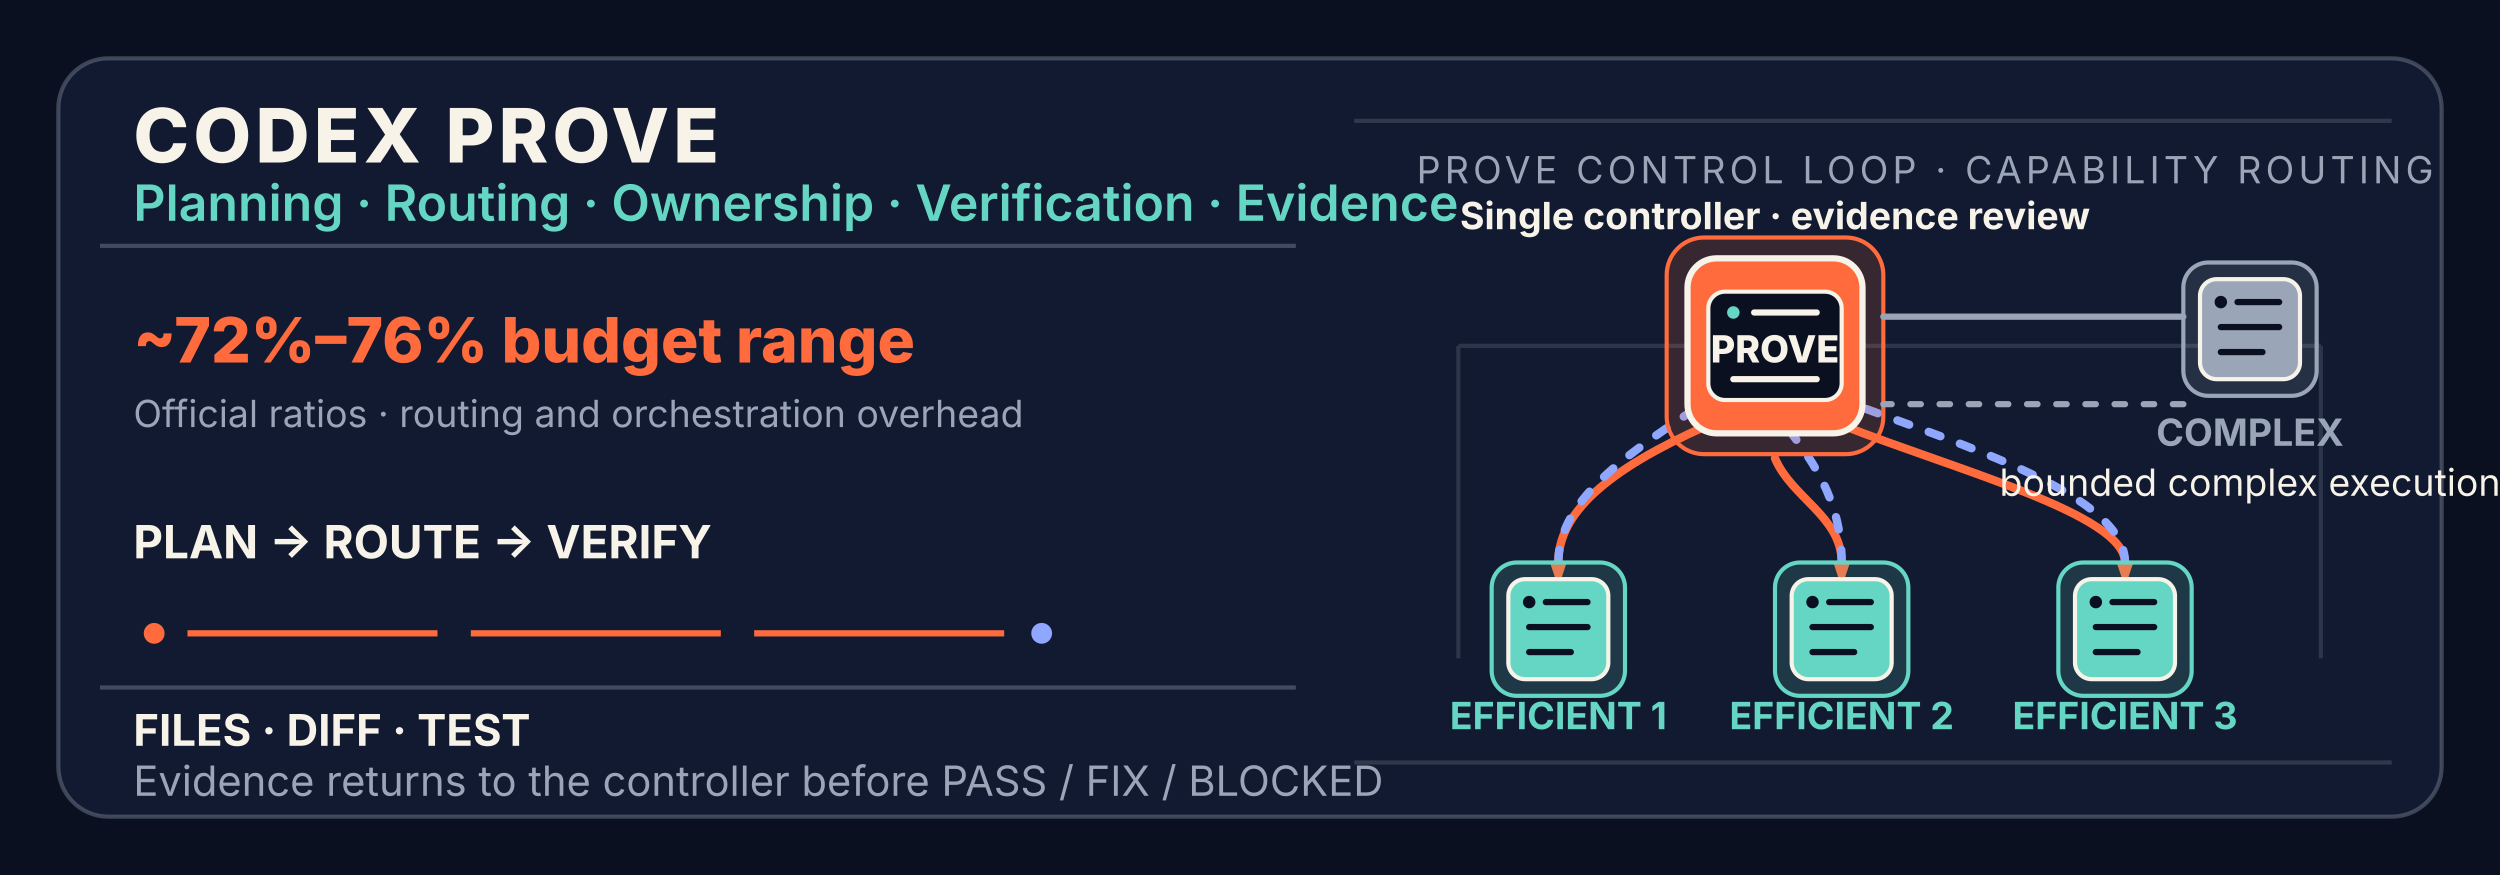
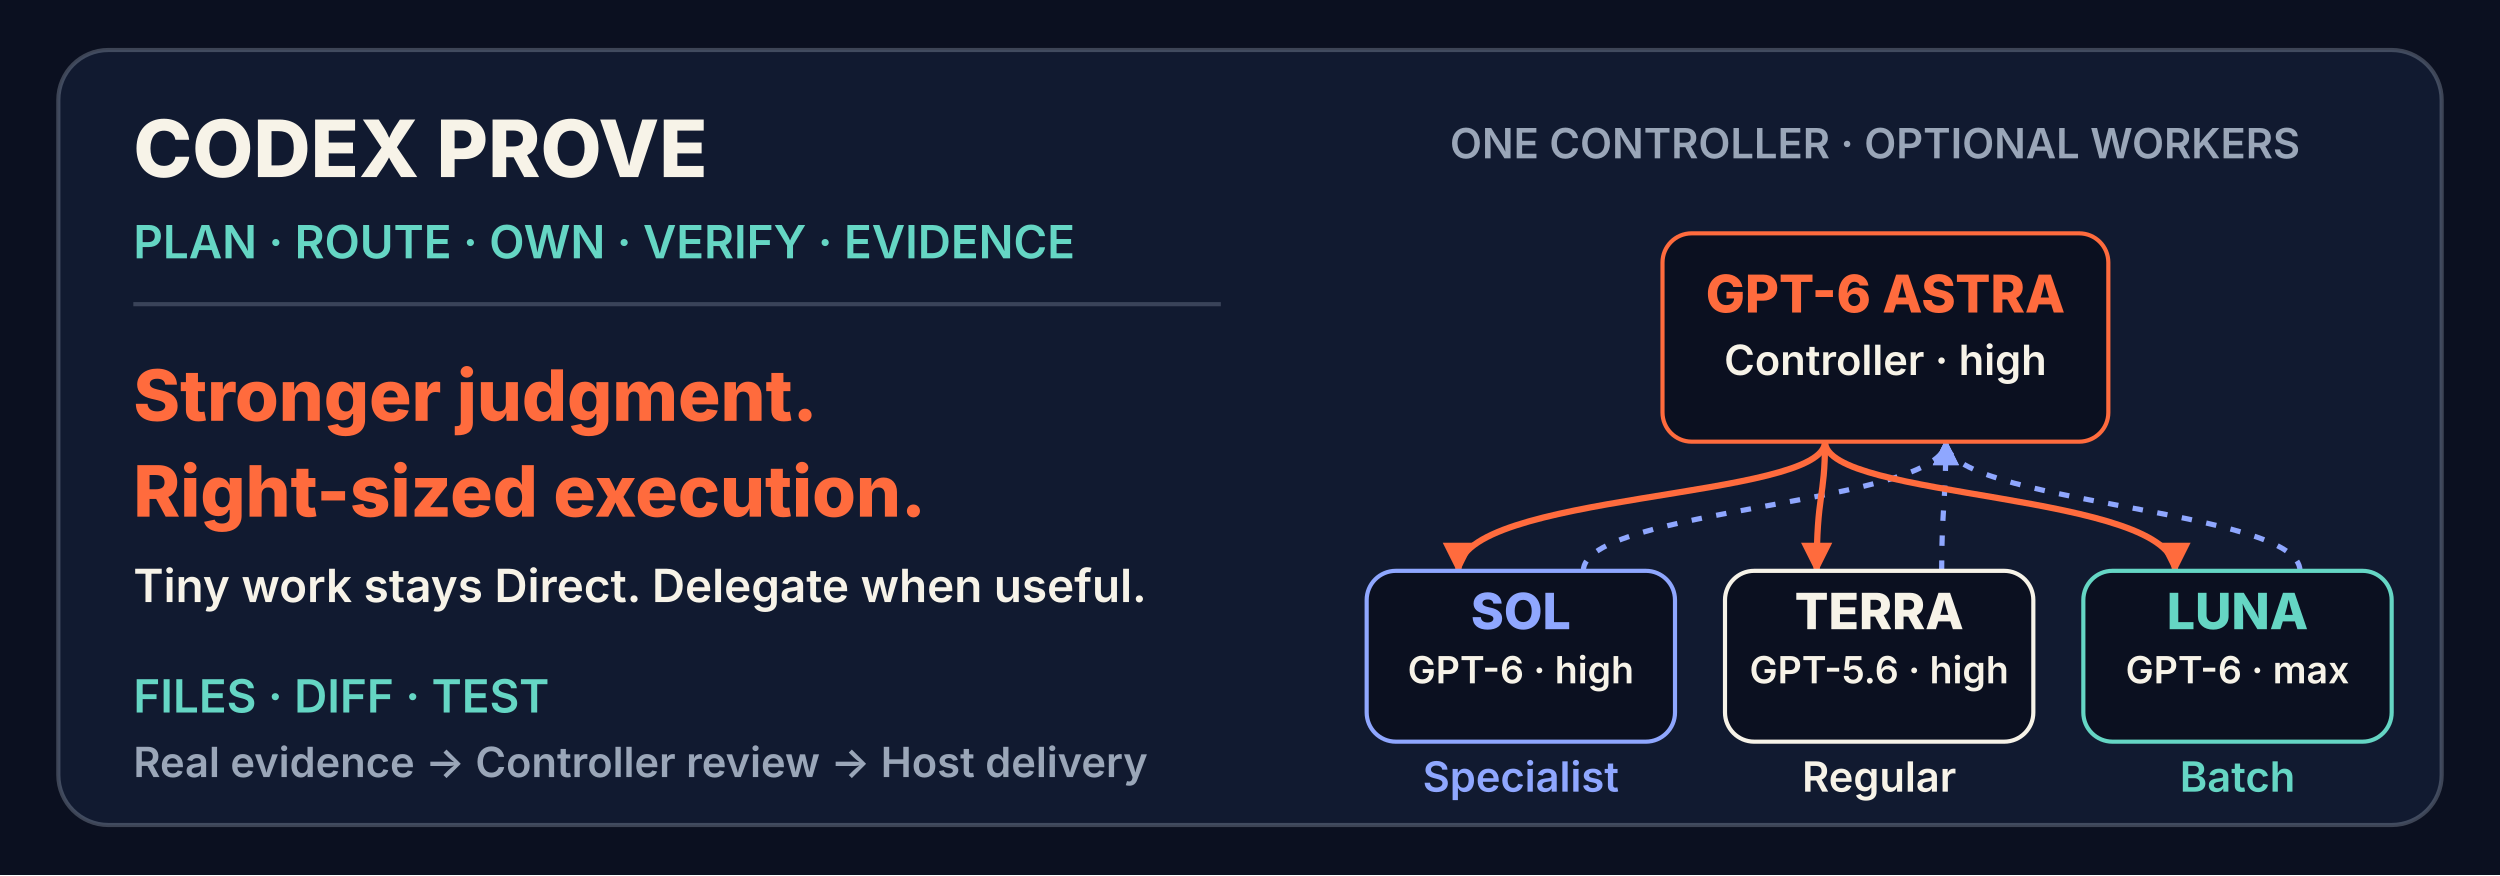
<svg xmlns="http://www.w3.org/2000/svg" viewBox="0 0 1200 420" font-family="-apple-system, BlinkMacSystemFont, 'Segoe UI', 'PingFang SC', sans-serif" font-size="18">
+   <defs>
+     <marker id="task-arrow" viewBox="0 0 10 10" refX="9" refY="5" markerWidth="5" markerHeight="5" orient="auto">
+       <path d="M0 0L10 5L0 10Z" fill="#FF6B3D" />
+     </marker>
+     <marker id="evidence-arrow" viewBox="0 0 10 10" refX="9" refY="5" markerWidth="5" markerHeight="5" orient="auto">
+       <path d="M0 0L10 5L0 10Z" fill="#8FA7FF" />
+     </marker>
+   </defs>
  <rect width="1200" height="420" fill="#0B1020" />
-   <rect x="28" y="28" width="1144" height="364" rx="24" fill="#111A30" stroke="#9AA6B8" stroke-opacity="0.35" stroke-width="2" />
-   <path d="M48 118H622M48 330H622" fill="none" stroke="#9AA6B8" stroke-opacity="0.35" stroke-width="2" />
-   <path d="M650 58H1148M650 366H1148" fill="none" stroke="#9AA6B8" stroke-opacity="0.22" stroke-width="2" />
-   <text x="64" y="78" fill="#F7F3E8" font-size="36" font-weight="800" letter-spacing="2">CODEX PROVE</text>
-   <text x="64" y="106" fill="#65D6C4" font-size="24" font-weight="600">Planning · Routing · Ownership · Verification · Evidence</text>
-   <text x="64" y="174" fill="#FF6B3D" font-size="30" font-weight="800">~72%–76% budget range</text>
-   <text x="64" y="205" fill="#9AA6B8" font-size="18">Official ratios · routing and orchestration overhead</text>
-   <text x="64" y="268" fill="#F7F3E8" font-size="22" font-weight="700">PLAN → ROUTE → VERIFY</text>
-   <circle cx="74" cy="304" r="5" fill="#FF6B3D" />
-   <path d="M90 304H210M226 304H346M362 304H482" fill="none" stroke="#FF6B3D" stroke-width="3" />
-   <circle cx="500" cy="304" r="5" fill="#8FA7FF" />
-   <text x="64" y="358" fill="#F7F3E8" font-size="21" font-weight="700">FILES · DIFF · TEST</text>
-   <text x="64" y="382" fill="#9AA6B8" font-size="20">Evidence returns to the controller before PASS / FIX / BLOCKED</text>
-   <text x="680" y="88" fill="#9AA6B8" font-size="18" letter-spacing="2">PROVE CONTROL LOOP · CAPABILITY ROUTING</text>
-   <path d="M700 166H1114M700 166V316M1114 166V316" fill="none" stroke="#9AA6B8" stroke-opacity="0.2" stroke-width="2" />
-   <g fill="none" stroke="#FF6B3D" stroke-width="4" stroke-linecap="round">
-     <path id="task-path-1" data-flow="task" data-from="prove-controller" data-to="efficient-worker-1" d="M820 204C770 226 748 247 748 270" />
-     <path id="task-path-2" data-flow="task" data-from="prove-controller" data-to="efficient-worker-2" d="M852 220C860 239 884 248 884 270" />
-     <path id="task-path-3" data-flow="task" data-from="prove-controller" data-to="efficient-worker-3" d="M884 204C940 226 1020 247 1020 270" />
+   <rect x="28" y="24" width="1144" height="372" rx="24" fill="#111A30" stroke="#9AA6B8" stroke-opacity="0.35" stroke-width="2" />
+   <text x="64" y="85" text-anchor="start" fill="#F7F3E8" font-size="38" font-weight="800">CODEX PROVE</text>
+   <text x="64" y="124" text-anchor="start" fill="#65D6C4" font-size="22" font-weight="600">PLAN · ROUTE · OWN · VERIFY · EVIDENCE</text>
+   <path d="M64 146H586" stroke="#9AA6B8" stroke-opacity="0.3" stroke-width="2" />
+   <text x="64" y="202" text-anchor="start" fill="#FF6B3D" font-size="34" font-weight="800">Stronger judgment.</text>
+   <text x="64" y="248" text-anchor="start" fill="#FF6B3D" font-size="34" font-weight="800">Right-sized execution.</text>
+   <text x="64" y="289" text-anchor="start" fill="#F7F3E8" font-size="22" font-weight="600">Tiny work stays Direct. Delegate when useful.</text>
+   <text x="64" y="342" text-anchor="start" fill="#65D6C4" font-size="22" font-weight="600">FILES · DIFF · TEST</text>
+   <text x="64" y="373" text-anchor="start" fill="#9AA6B8" font-size="20" font-weight="600">Real evidence → Controller review → Host delivery</text>
+   <text x="900" y="76" text-anchor="middle" fill="#9AA6B8" font-size="20" font-weight="600">ONE CONTROLLER · OPTIONAL WORKERS</text>
+   <path id="task-path-1" data-flow="task" data-from="prove-controller" data-to="prove-specialist-worker" d="M876 212C876 240 700 236 700 274" fill="none" stroke="#FF6B3D" stroke-width="3" marker-end="url(#task-arrow)" />
+   <path id="evidence-path-1" data-flow="evidence" data-from="prove-specialist-worker" data-to="prove-controller" d="M760 274C760 244 934 242 934 212" fill="none" stroke="#8FA7FF" stroke-width="2.5" stroke-dasharray="5 7" marker-end="url(#evidence-arrow)" />
+   <path id="task-path-2" data-flow="task" data-from="prove-controller" data-to="prove-complex-worker" d="M876 212C876 240 872 236 872 274" fill="none" stroke="#FF6B3D" stroke-width="3" marker-end="url(#task-arrow)" />
+   <path id="evidence-path-2" data-flow="evidence" data-from="prove-complex-worker" data-to="prove-controller" d="M932 274C932 244 934 242 934 212" fill="none" stroke="#8FA7FF" stroke-width="2.5" stroke-dasharray="5 7" marker-end="url(#evidence-arrow)" />
+   <path id="task-path-3" data-flow="task" data-from="prove-controller" data-to="prove-efficient-worker" d="M876 212C876 240 1044 236 1044 274" fill="none" stroke="#FF6B3D" stroke-width="3" marker-end="url(#task-arrow)" />
+   <path id="evidence-path-3" data-flow="evidence" data-from="prove-efficient-worker" data-to="prove-controller" d="M1104 274C1104 244 934 242 934 212" fill="none" stroke="#8FA7FF" stroke-width="2.5" stroke-dasharray="5 7" marker-end="url(#evidence-arrow)" />
+   <g id="prove-controller" data-model="gpt-6-astra">
+     <rect x="798" y="112" width="214" height="100" rx="14" fill="#0B1020" stroke="#FF6B3D" stroke-width="2" />
+     <text x="905" y="150" text-anchor="middle" fill="#FF6B3D" font-size="25" font-weight="800">GPT-6 ASTRA</text>
+     <text x="905" y="180" text-anchor="middle" fill="#F7F3E8" font-size="20" font-weight="600">Controller · high</text>
  </g>
-   <g fill="none" stroke="#8FA7FF" stroke-width="4" stroke-dasharray="6 10" stroke-linecap="round">
-     <path id="evidence-path-1" data-flow="evidence" data-from="efficient-worker-1" data-to="prove-controller" d="M748 270C748 238 786 215 820 192" />
-     <path id="evidence-path-2" data-flow="evidence" data-from="efficient-worker-2" data-to="prove-controller" d="M884 270C884 240 870 220 852 198" />
-     <path id="evidence-path-3" data-flow="evidence" data-from="efficient-worker-3" data-to="prove-controller" d="M1020 270C1020 238 946 215 884 192" />
+   <g id="prove-specialist-worker" data-model="gpt-6-sol">
+     <rect x="656" y="274" width="148" height="82" rx="14" fill="#0B1020" stroke="#8FA7FF" stroke-width="2" />
+     <text x="730" y="302" text-anchor="middle" fill="#8FA7FF" font-size="24" font-weight="800">SOL</text>
+     <text x="730" y="328" text-anchor="middle" fill="#F7F3E8" font-size="18" font-weight="600">GPT-6 · high</text>
  </g>
-   <g fill="#FF6B3D">
-     <path d="M744 270L748 282L752 270Z" />
-     <path d="M880 270L884 282L888 270Z" />
-     <path d="M1016 270L1020 282L1024 270Z" />
+   <text x="730" y="380" text-anchor="middle" fill="#8FA7FF" font-size="20" font-weight="600">Specialist</text>
+   <g id="prove-complex-worker" data-model="gpt-5.6-terra">
+     <rect x="828" y="274" width="148" height="82" rx="14" fill="#0B1020" stroke="#F7F3E8" stroke-width="2" />
+     <text x="902" y="302" text-anchor="middle" fill="#F7F3E8" font-size="24" font-weight="800">TERRA</text>
+     <text x="902" y="328" text-anchor="middle" fill="#F7F3E8" font-size="18" font-weight="600">GPT-5.6 · high</text>
  </g>
-   <g fill="#8FA7FF">
-     <path d="M816 194L820 182L824 194Z" />
-     <path d="M848 200L852 188L856 200Z" />
-     <path d="M880 194L884 182L888 194Z" />
+   <text x="902" y="380" text-anchor="middle" fill="#F7F3E8" font-size="20" font-weight="600">Regular</text>
+   <g id="prove-efficient-worker" data-model="gpt-6-luna">
+     <rect x="1000" y="274" width="148" height="82" rx="14" fill="#0B1020" stroke="#65D6C4" stroke-width="2" />
+     <text x="1074" y="302" text-anchor="middle" fill="#65D6C4" font-size="24" font-weight="800">LUNA</text>
+     <text x="1074" y="328" text-anchor="middle" fill="#F7F3E8" font-size="18" font-weight="600">GPT-6 · max</text>
  </g>
-   <g id="prove-controller">
-     <rect x="800" y="114" width="104" height="104" rx="18" fill="#FF6B3D" fill-opacity="0.16" stroke="#FF6B3D" stroke-width="2" />
-     <rect x="810" y="124" width="84" height="84" rx="14" fill="#FF6B3D" stroke="#F7F3E8" stroke-width="3" />
-     <rect x="820" y="140" width="64" height="52" rx="8" fill="#0B1020" stroke="#F7F3E8" stroke-width="2" />
-     <circle cx="832" cy="150" r="3" fill="#65D6C4" />
-     <path d="M842 150H872M832 182H872" stroke="#F7F3E8" stroke-width="3" stroke-linecap="round" />
-     <text x="852" y="174" text-anchor="middle" fill="#F7F3E8" font-size="18" font-weight="800">PROVE</text>
-   </g>
-   <text x="852" y="110" text-anchor="middle" fill="#F7F3E8" font-size="18" font-weight="700">Single controller · evidence review</text>
-   <g fill="none" stroke="#9AA6B8" stroke-width="3" stroke-linecap="round">
-     <path id="complex-task-orbit" data-tier="complex" d="M904 152H1048" />
-     <path id="complex-evidence-orbit" data-tier="complex" d="M1048 194H904" stroke-dasharray="5 9" />
-   </g>
-   <g id="complex-worker">
-     <rect x="1048" y="126" width="64" height="64" rx="12" fill="#9AA6B8" fill-opacity="0.16" stroke="#9AA6B8" stroke-width="2" />
-     <rect x="1056" y="134" width="48" height="48" rx="8" fill="#9AA6B8" stroke="#F7F3E8" stroke-width="2" />
-     <circle cx="1066" cy="145" r="3" fill="#0B1020" />
-     <path d="M1074 145H1094M1066 157H1094M1066 169H1086" stroke="#0B1020" stroke-width="3" stroke-linecap="round" />
-     <text x="1080" y="214" text-anchor="middle" fill="#9AA6B8" font-size="18" font-weight="700">COMPLEX</text>
-     <text x="1080" y="238" text-anchor="middle" fill="#F7F3E8" font-size="18">bounded complex execution</text>
-   </g>
-   <g id="efficient-worker-1">
-     <rect x="716" y="270" width="64" height="64" rx="12" fill="#65D6C4" fill-opacity="0.16" stroke="#65D6C4" stroke-width="2" />
-     <rect x="724" y="278" width="48" height="48" rx="8" fill="#65D6C4" stroke="#F7F3E8" stroke-width="2" />
-     <circle cx="734" cy="289" r="3" fill="#0B1020" />
-     <path d="M742 289H762M734 301H762M734 313H754" stroke="#0B1020" stroke-width="3" stroke-linecap="round" />
-     <text x="748" y="350" text-anchor="middle" fill="#65D6C4" font-size="18" font-weight="700">EFFICIENT 1</text>
-   </g>
-   <g id="efficient-worker-2">
-     <rect x="852" y="270" width="64" height="64" rx="12" fill="#65D6C4" fill-opacity="0.16" stroke="#65D6C4" stroke-width="2" />
-     <rect x="860" y="278" width="48" height="48" rx="8" fill="#65D6C4" stroke="#F7F3E8" stroke-width="2" />
-     <circle cx="870" cy="289" r="3" fill="#0B1020" />
-     <path d="M878 289H898M870 301H898M870 313H890" stroke="#0B1020" stroke-width="3" stroke-linecap="round" />
-     <text x="884" y="350" text-anchor="middle" fill="#65D6C4" font-size="18" font-weight="700">EFFICIENT 2</text>
-   </g>
-   <g id="efficient-worker-3">
-     <rect x="988" y="270" width="64" height="64" rx="12" fill="#65D6C4" fill-opacity="0.16" stroke="#65D6C4" stroke-width="2" />
-     <rect x="996" y="278" width="48" height="48" rx="8" fill="#65D6C4" stroke="#F7F3E8" stroke-width="2" />
-     <circle cx="1006" cy="289" r="3" fill="#0B1020" />
-     <path d="M1014 289H1034M1006 301H1034M1006 313H1026" stroke="#0B1020" stroke-width="3" stroke-linecap="round" />
-     <text x="1020" y="350" text-anchor="middle" fill="#65D6C4" font-size="18" font-weight="700">EFFICIENT 3</text>
-   </g>
+   <text x="1074" y="380" text-anchor="middle" fill="#65D6C4" font-size="20" font-weight="600">Batch</text>
</svg>
